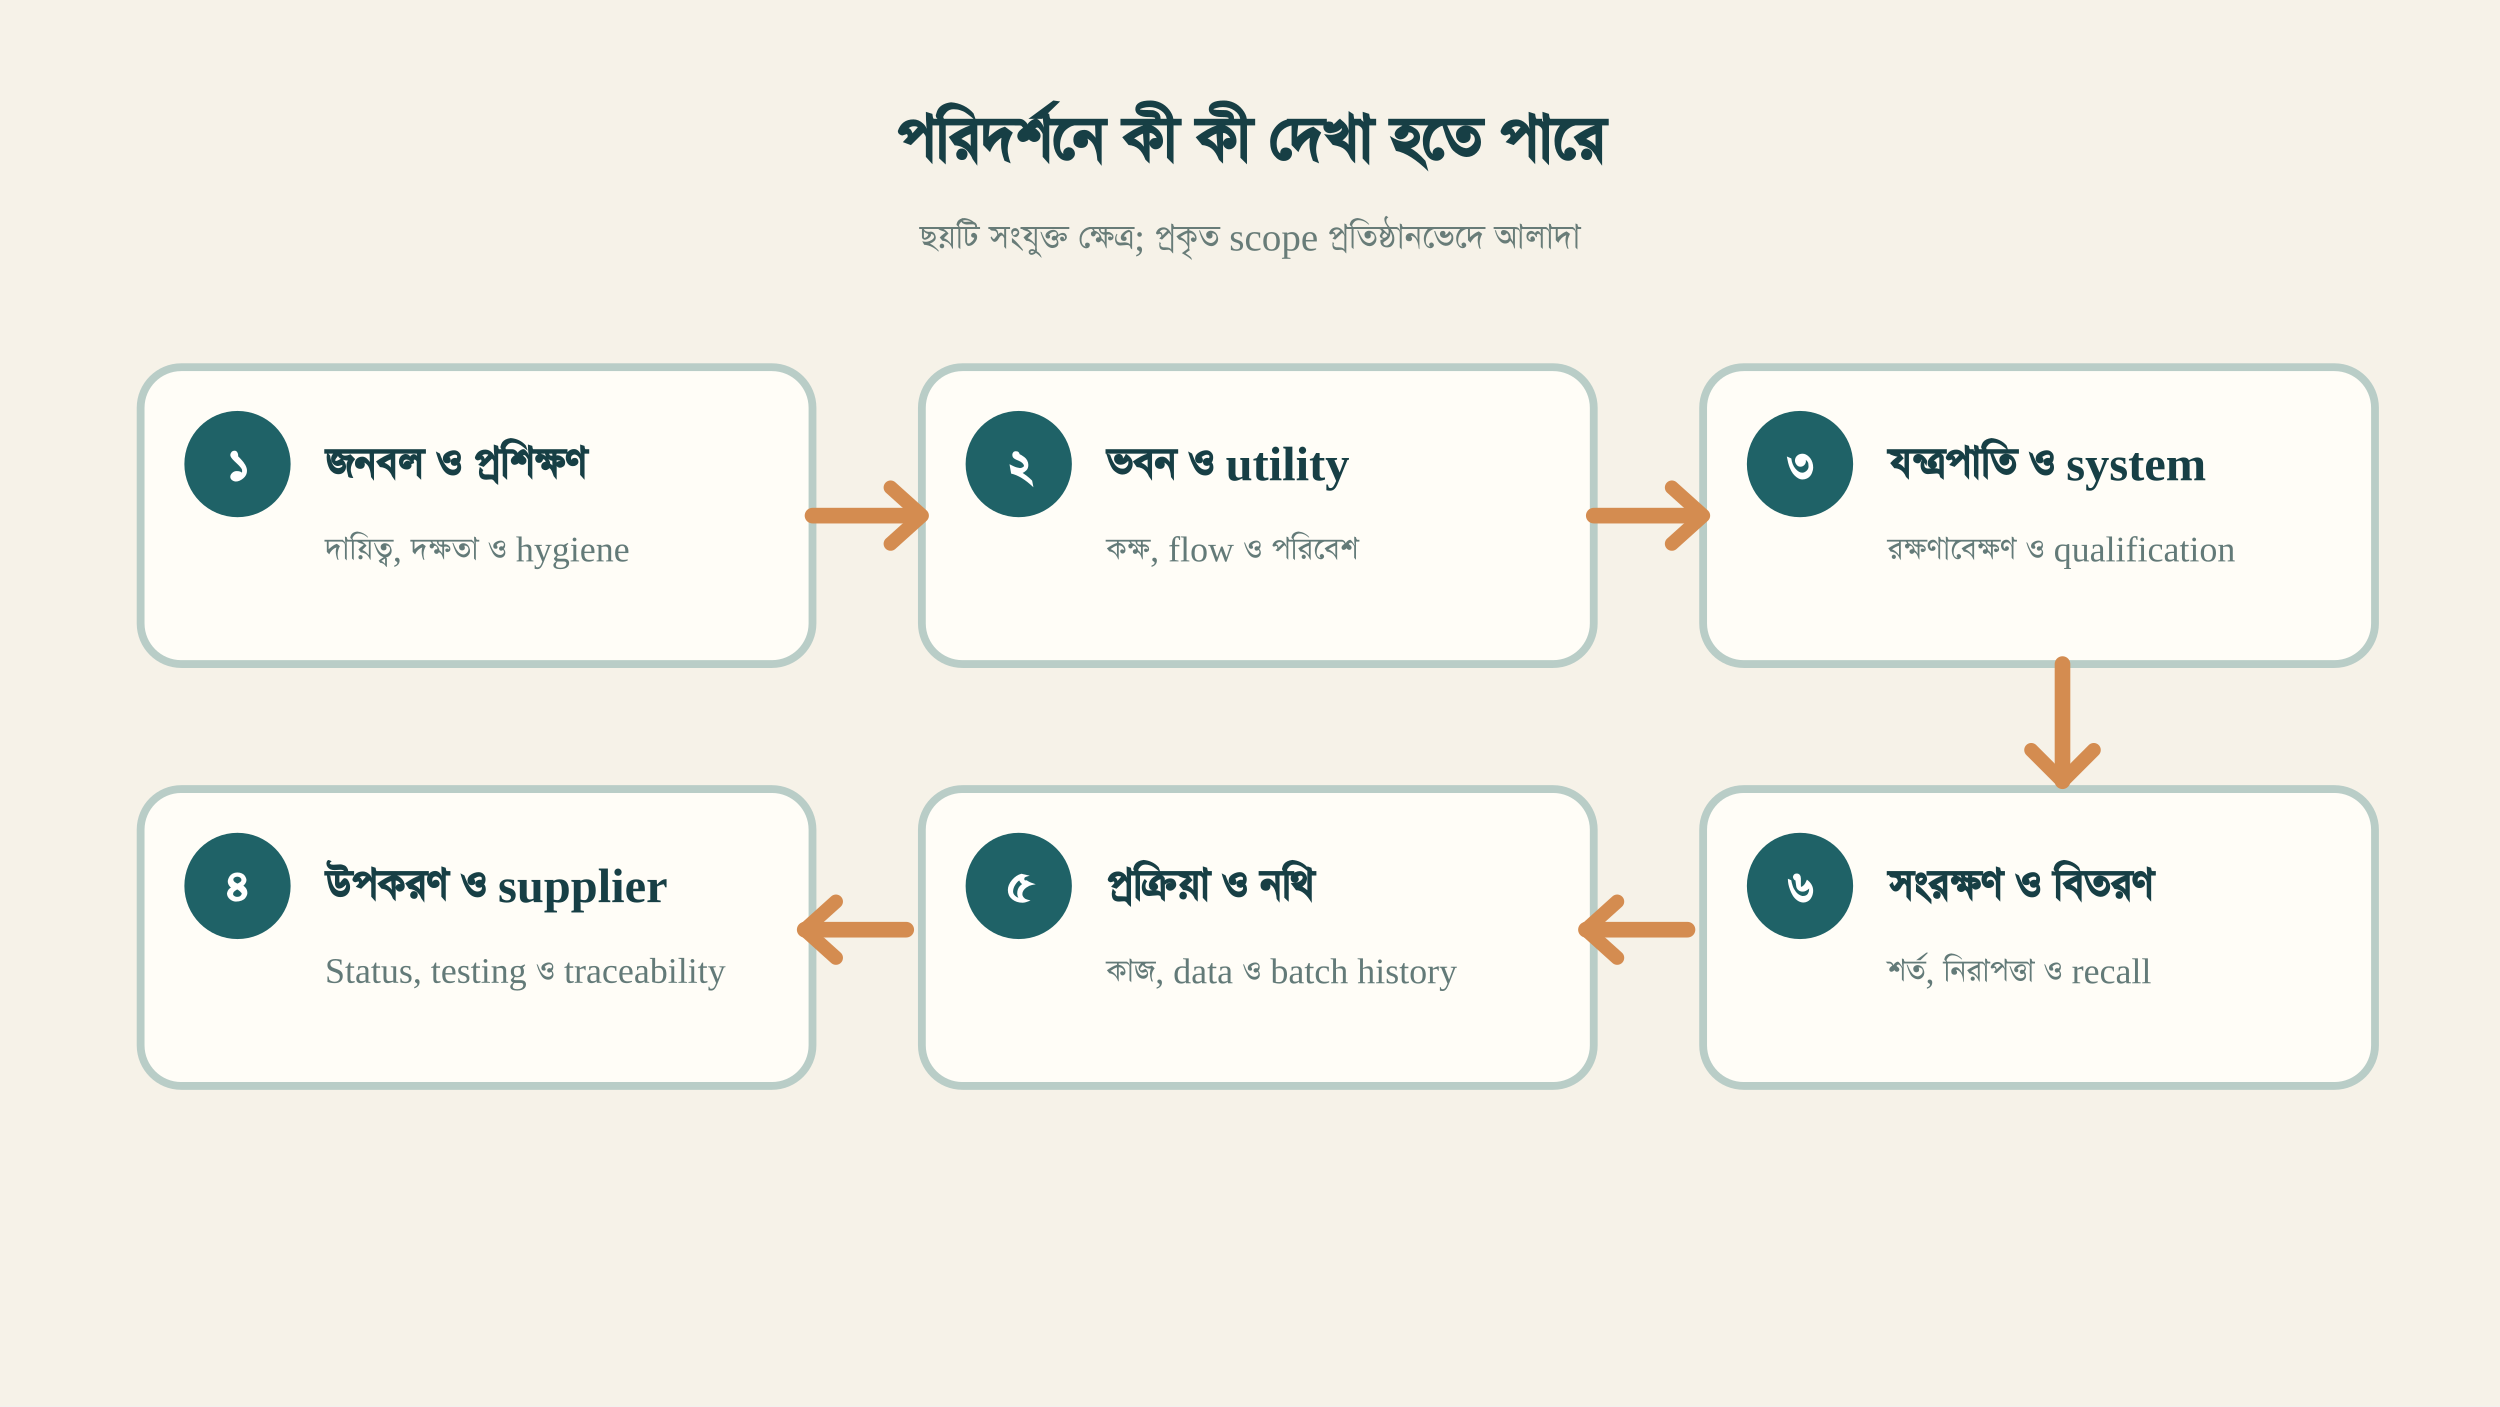
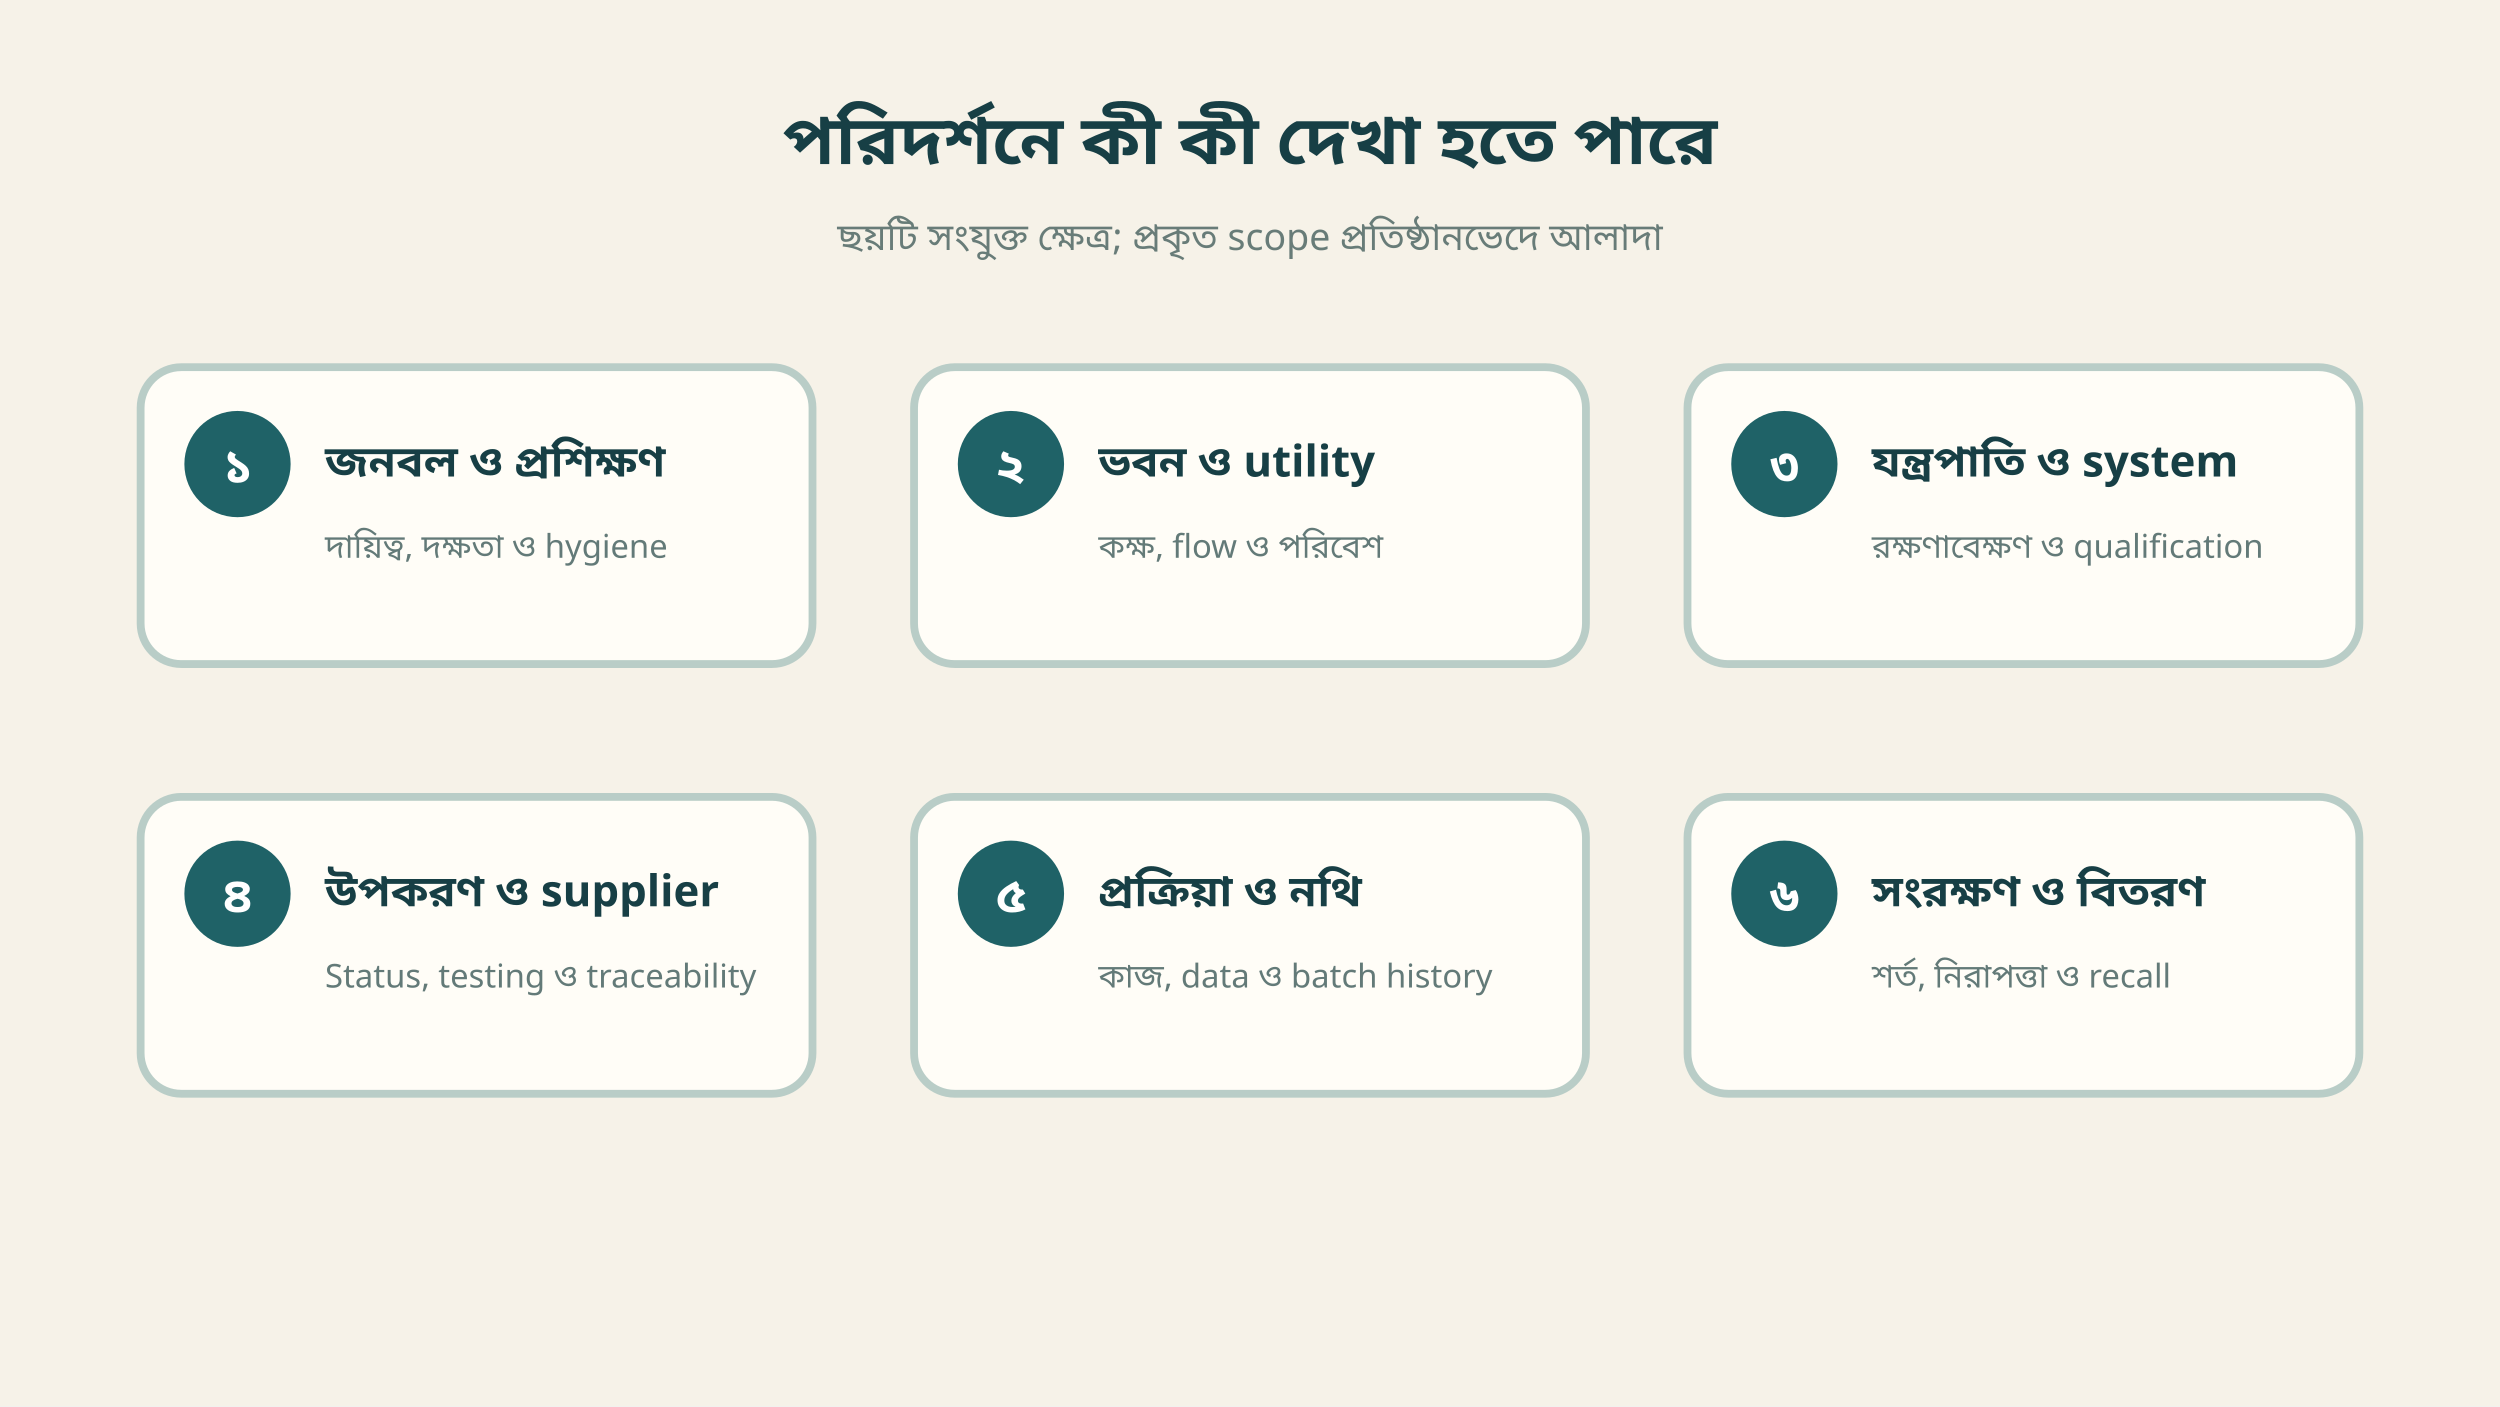
<svg xmlns="http://www.w3.org/2000/svg" width="1600" height="900" viewBox="0 0 1600 900" role="img" aria-labelledby="t d">
  <rect width="1600" height="900" fill="#f6f2e8" />
-   <text x="800" y="105" text-anchor="middle" font-size="46" font-weight="700" fill="#173f45">পরিদর্শনে কী কী দেখা হতে পারে</text>
-   <text x="800" y="160" text-anchor="middle" font-size="25" fill="#687c78">ছয়টি সংযুক্ত ক্ষেত্র; প্রকৃত scope প্রতিষ্ঠানভেদে আলাদা</text>
+   <text x="800" y="105" text-anchor="middle" font-family="Hind Siliguri, Noto Sans Bengali, sans-serif" font-size="44" font-weight="700" fill="#173f45">পরিদর্শনে কী কী দেখা হতে পারে</text>
+   <text x="800" y="160" text-anchor="middle" font-family="Hind Siliguri, Noto Sans Bengali, sans-serif" font-size="24" fill="#687c78">ছয়টি সংযুক্ত ক্ষেত্র; প্রকৃত scope প্রতিষ্ঠানভেদে আলাদা</text>
  <g>
    <rect x="90" y="235" width="430" height="190" rx="26" fill="#fffdf7" stroke="#b9cdc7" stroke-width="5" />
    <circle cx="152" cy="297" r="34" fill="#1f6267" />
-     <text x="152" y="309" text-anchor="middle" font-size="32" font-weight="700" fill="#fff">১</text>
-     <text x="208" y="307" font-size="31" font-weight="700" fill="#173f45">জনবল ও প্রশিক্ষণ</text>
-     <text x="208" y="359" font-size="23" fill="#637a78">দায়িত্ব, দক্ষতা ও hygiene</text>
+     <text x="152" y="309" text-anchor="middle" font-family="Hind Siliguri, Noto Sans Bengali, sans-serif" font-size="32" font-weight="700" fill="#fff">১</text>
+     <text x="208" y="305" font-family="Hind Siliguri, Noto Sans Bengali, sans-serif" font-size="28" font-weight="700" fill="#173f45">জনবল ও প্রশিক্ষণ</text>
+     <text x="208" y="357" font-family="Hind Siliguri, Noto Sans Bengali, sans-serif" font-size="21" fill="#637a78">দায়িত্ব, দক্ষতা ও hygiene</text>
  </g>
  <g>
-     <rect x="590" y="235" width="430" height="190" rx="26" fill="#fffdf7" stroke="#b9cdc7" stroke-width="5" />
-     <circle cx="652" cy="297" r="34" fill="#1f6267" />
-     <text x="652" y="309" text-anchor="middle" font-size="32" font-weight="700" fill="#fff">২</text>
-     <text x="708" y="307" font-size="31" font-weight="700" fill="#173f45">ভবন ও utility</text>
-     <text x="708" y="359" font-size="23" fill="#637a78">কক্ষ, flow ও পরিবেশ</text>
+     <rect x="585" y="235" width="430" height="190" rx="26" fill="#fffdf7" stroke="#b9cdc7" stroke-width="5" />
+     <circle cx="647" cy="297" r="34" fill="#1f6267" />
+     <text x="647" y="309" text-anchor="middle" font-family="Hind Siliguri, Noto Sans Bengali, sans-serif" font-size="32" font-weight="700" fill="#fff">২</text>
+     <text x="703" y="305" font-family="Hind Siliguri, Noto Sans Bengali, sans-serif" font-size="28" font-weight="700" fill="#173f45">ভবন ও utility</text>
+     <text x="703" y="357" font-family="Hind Siliguri, Noto Sans Bengali, sans-serif" font-size="21" fill="#637a78">কক্ষ, flow ও পরিবেশ</text>
  </g>
  <g>
-     <rect x="1090" y="235" width="430" height="190" rx="26" fill="#fffdf7" stroke="#b9cdc7" stroke-width="5" />
-     <circle cx="1152" cy="297" r="34" fill="#1f6267" />
-     <text x="1152" y="309" text-anchor="middle" font-size="32" font-weight="700" fill="#fff">৩</text>
-     <text x="1208" y="307" font-size="31" font-weight="700" fill="#173f45">যন্ত্রপাতি ও system</text>
-     <text x="1208" y="359" font-size="23" fill="#637a78">রক্ষণাবেক্ষণ ও qualification</text>
+     <rect x="1080" y="235" width="430" height="190" rx="26" fill="#fffdf7" stroke="#b9cdc7" stroke-width="5" />
+     <circle cx="1142" cy="297" r="34" fill="#1f6267" />
+     <text x="1142" y="309" text-anchor="middle" font-family="Hind Siliguri, Noto Sans Bengali, sans-serif" font-size="32" font-weight="700" fill="#fff">৩</text>
+     <text x="1198" y="305" font-family="Hind Siliguri, Noto Sans Bengali, sans-serif" font-size="28" font-weight="700" fill="#173f45">যন্ত্রপাতি ও system</text>
+     <text x="1198" y="357" font-family="Hind Siliguri, Noto Sans Bengali, sans-serif" font-size="21" fill="#637a78">রক্ষণাবেক্ষণ ও qualification</text>
  </g>
  <g>
-     <rect x="90" y="505" width="430" height="190" rx="26" fill="#fffdf7" stroke="#b9cdc7" stroke-width="5" />
-     <circle cx="152" cy="567" r="34" fill="#1f6267" />
-     <text x="152" y="579" text-anchor="middle" font-size="32" font-weight="700" fill="#fff">৪</text>
-     <text x="208" y="577" font-size="31" font-weight="700" fill="#173f45">উপকরণ ও supplier</text>
-     <text x="208" y="629" font-size="23" fill="#637a78">Status, testing ও traceability</text>
+     <rect x="90" y="510" width="430" height="190" rx="26" fill="#fffdf7" stroke="#b9cdc7" stroke-width="5" />
+     <circle cx="152" cy="572" r="34" fill="#1f6267" />
+     <text x="152" y="584" text-anchor="middle" font-family="Hind Siliguri, Noto Sans Bengali, sans-serif" font-size="32" font-weight="700" fill="#fff">৪</text>
+     <text x="208" y="580" font-family="Hind Siliguri, Noto Sans Bengali, sans-serif" font-size="28" font-weight="700" fill="#173f45">উপকরণ ও supplier</text>
+     <text x="208" y="632" font-family="Hind Siliguri, Noto Sans Bengali, sans-serif" font-size="21" fill="#637a78">Status, testing ও traceability</text>
  </g>
  <g>
-     <rect x="590" y="505" width="430" height="190" rx="26" fill="#fffdf7" stroke="#b9cdc7" stroke-width="5" />
-     <circle cx="652" cy="567" r="34" fill="#1f6267" />
-     <text x="652" y="579" text-anchor="middle" font-size="32" font-weight="700" fill="#fff">৫</text>
-     <text x="708" y="577" font-size="31" font-weight="700" fill="#173f45">প্রক্রিয়া ও নথি</text>
-     <text x="708" y="629" font-size="23" fill="#637a78">কাজ, data ও batch history</text>
+     <rect x="585" y="510" width="430" height="190" rx="26" fill="#fffdf7" stroke="#b9cdc7" stroke-width="5" />
+     <circle cx="647" cy="572" r="34" fill="#1f6267" />
+     <text x="647" y="584" text-anchor="middle" font-family="Hind Siliguri, Noto Sans Bengali, sans-serif" font-size="32" font-weight="700" fill="#fff">৫</text>
+     <text x="703" y="580" font-family="Hind Siliguri, Noto Sans Bengali, sans-serif" font-size="28" font-weight="700" fill="#173f45">প্রক্রিয়া ও নথি</text>
+     <text x="703" y="632" font-family="Hind Siliguri, Noto Sans Bengali, sans-serif" font-size="21" fill="#637a78">কাজ, data ও batch history</text>
  </g>
  <g>
-     <rect x="1090" y="505" width="430" height="190" rx="26" fill="#fffdf7" stroke="#b9cdc7" stroke-width="5" />
-     <circle cx="1152" cy="567" r="34" fill="#1f6267" />
-     <text x="1152" y="579" text-anchor="middle" font-size="32" font-weight="700" fill="#fff">৬</text>
-     <text x="1208" y="577" font-size="31" font-weight="700" fill="#173f45">সংরক্ষণ ও বিতরণ</text>
-     <text x="1208" y="629" font-size="23" fill="#637a78">শর্ত, নিরাপত্তা ও recall</text>
+     <rect x="1080" y="510" width="430" height="190" rx="26" fill="#fffdf7" stroke="#b9cdc7" stroke-width="5" />
+     <circle cx="1142" cy="572" r="34" fill="#1f6267" />
+     <text x="1142" y="584" text-anchor="middle" font-family="Hind Siliguri, Noto Sans Bengali, sans-serif" font-size="32" font-weight="700" fill="#fff">৬</text>
+     <text x="1198" y="580" font-family="Hind Siliguri, Noto Sans Bengali, sans-serif" font-size="28" font-weight="700" fill="#173f45">সংরক্ষণ ও বিতরণ</text>
+     <text x="1198" y="632" font-family="Hind Siliguri, Noto Sans Bengali, sans-serif" font-size="21" fill="#637a78">শর্ত, নিরাপত্তা ও recall</text>
  </g>
-   <path d="M520 330 H585 M1020 330 H1085 M1320 425 V500 M1080 595 H1015 M580 595 H515" fill="none" stroke="#d48c50" stroke-width="10" stroke-linecap="round" stroke-linejoin="round" />
-   <path d="M570 312 L590 330 L570 348 M1070 312 L1090 330 L1070 348 M1300 480 L1320 500 L1340 480 M1035 577 L1015 595 L1035 613 M535 577 L515 595 L535 613" fill="none" stroke="#d48c50" stroke-width="9" stroke-linecap="round" stroke-linejoin="round" />
</svg>
